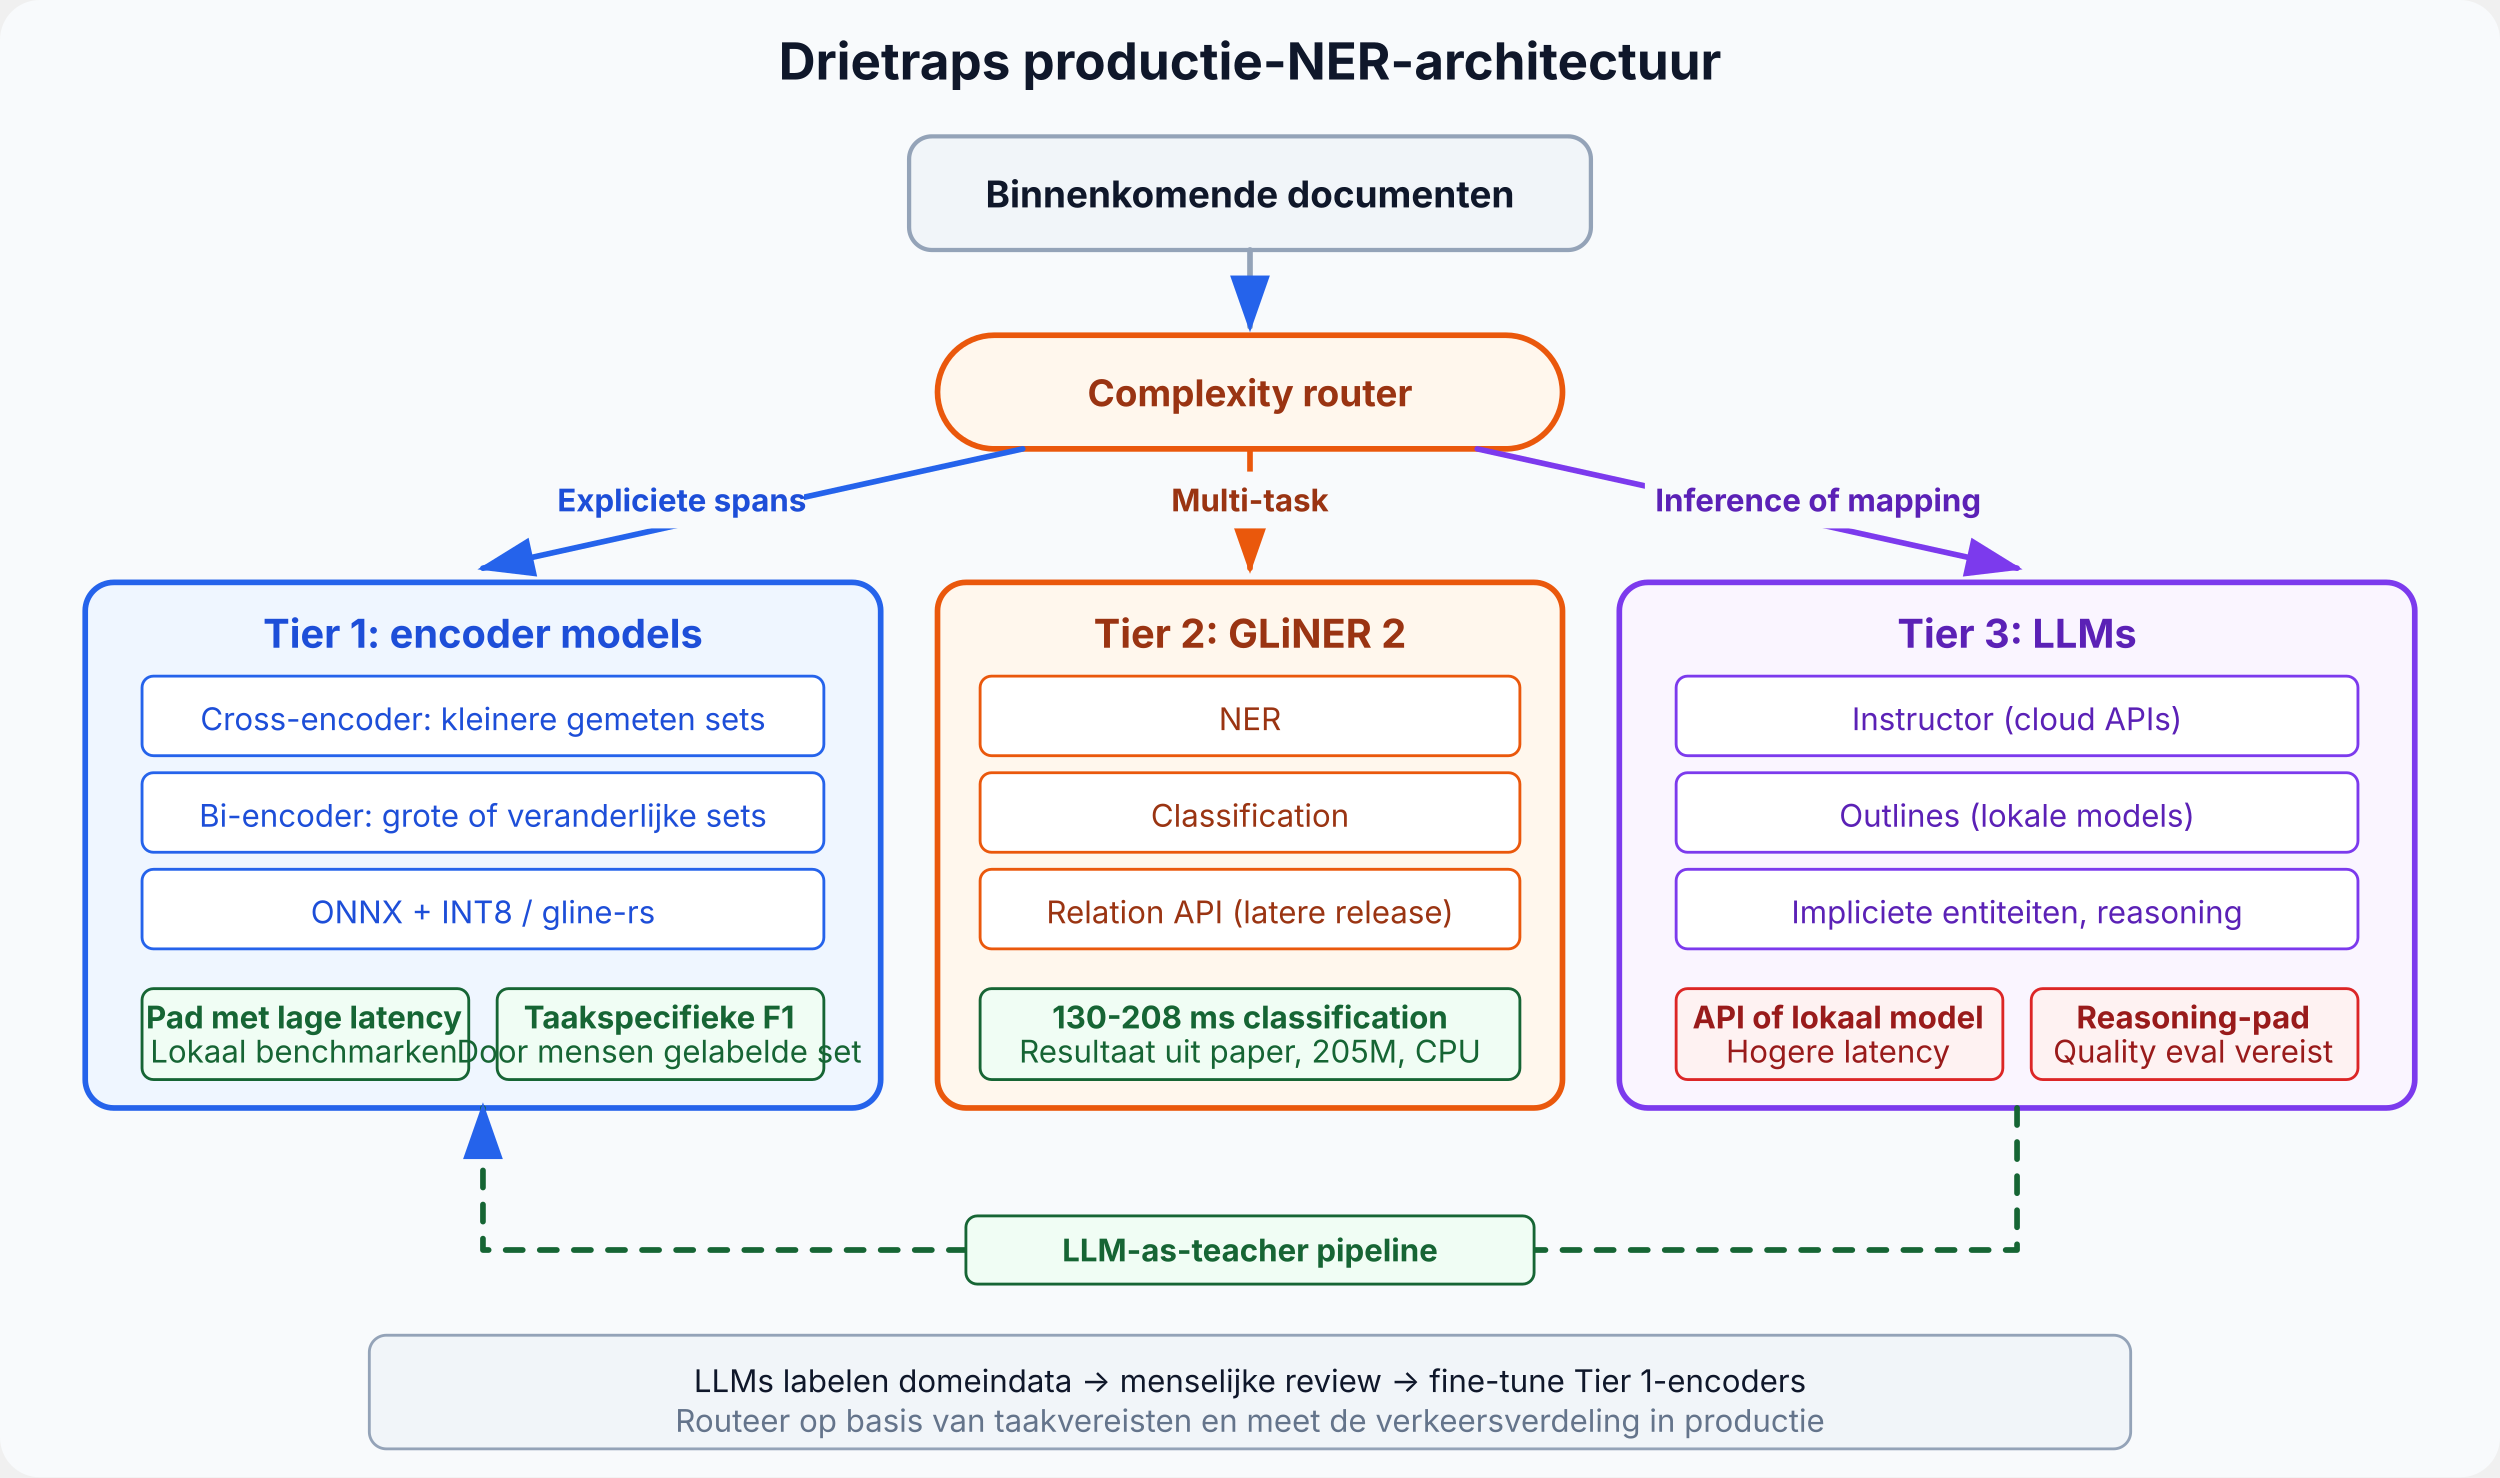
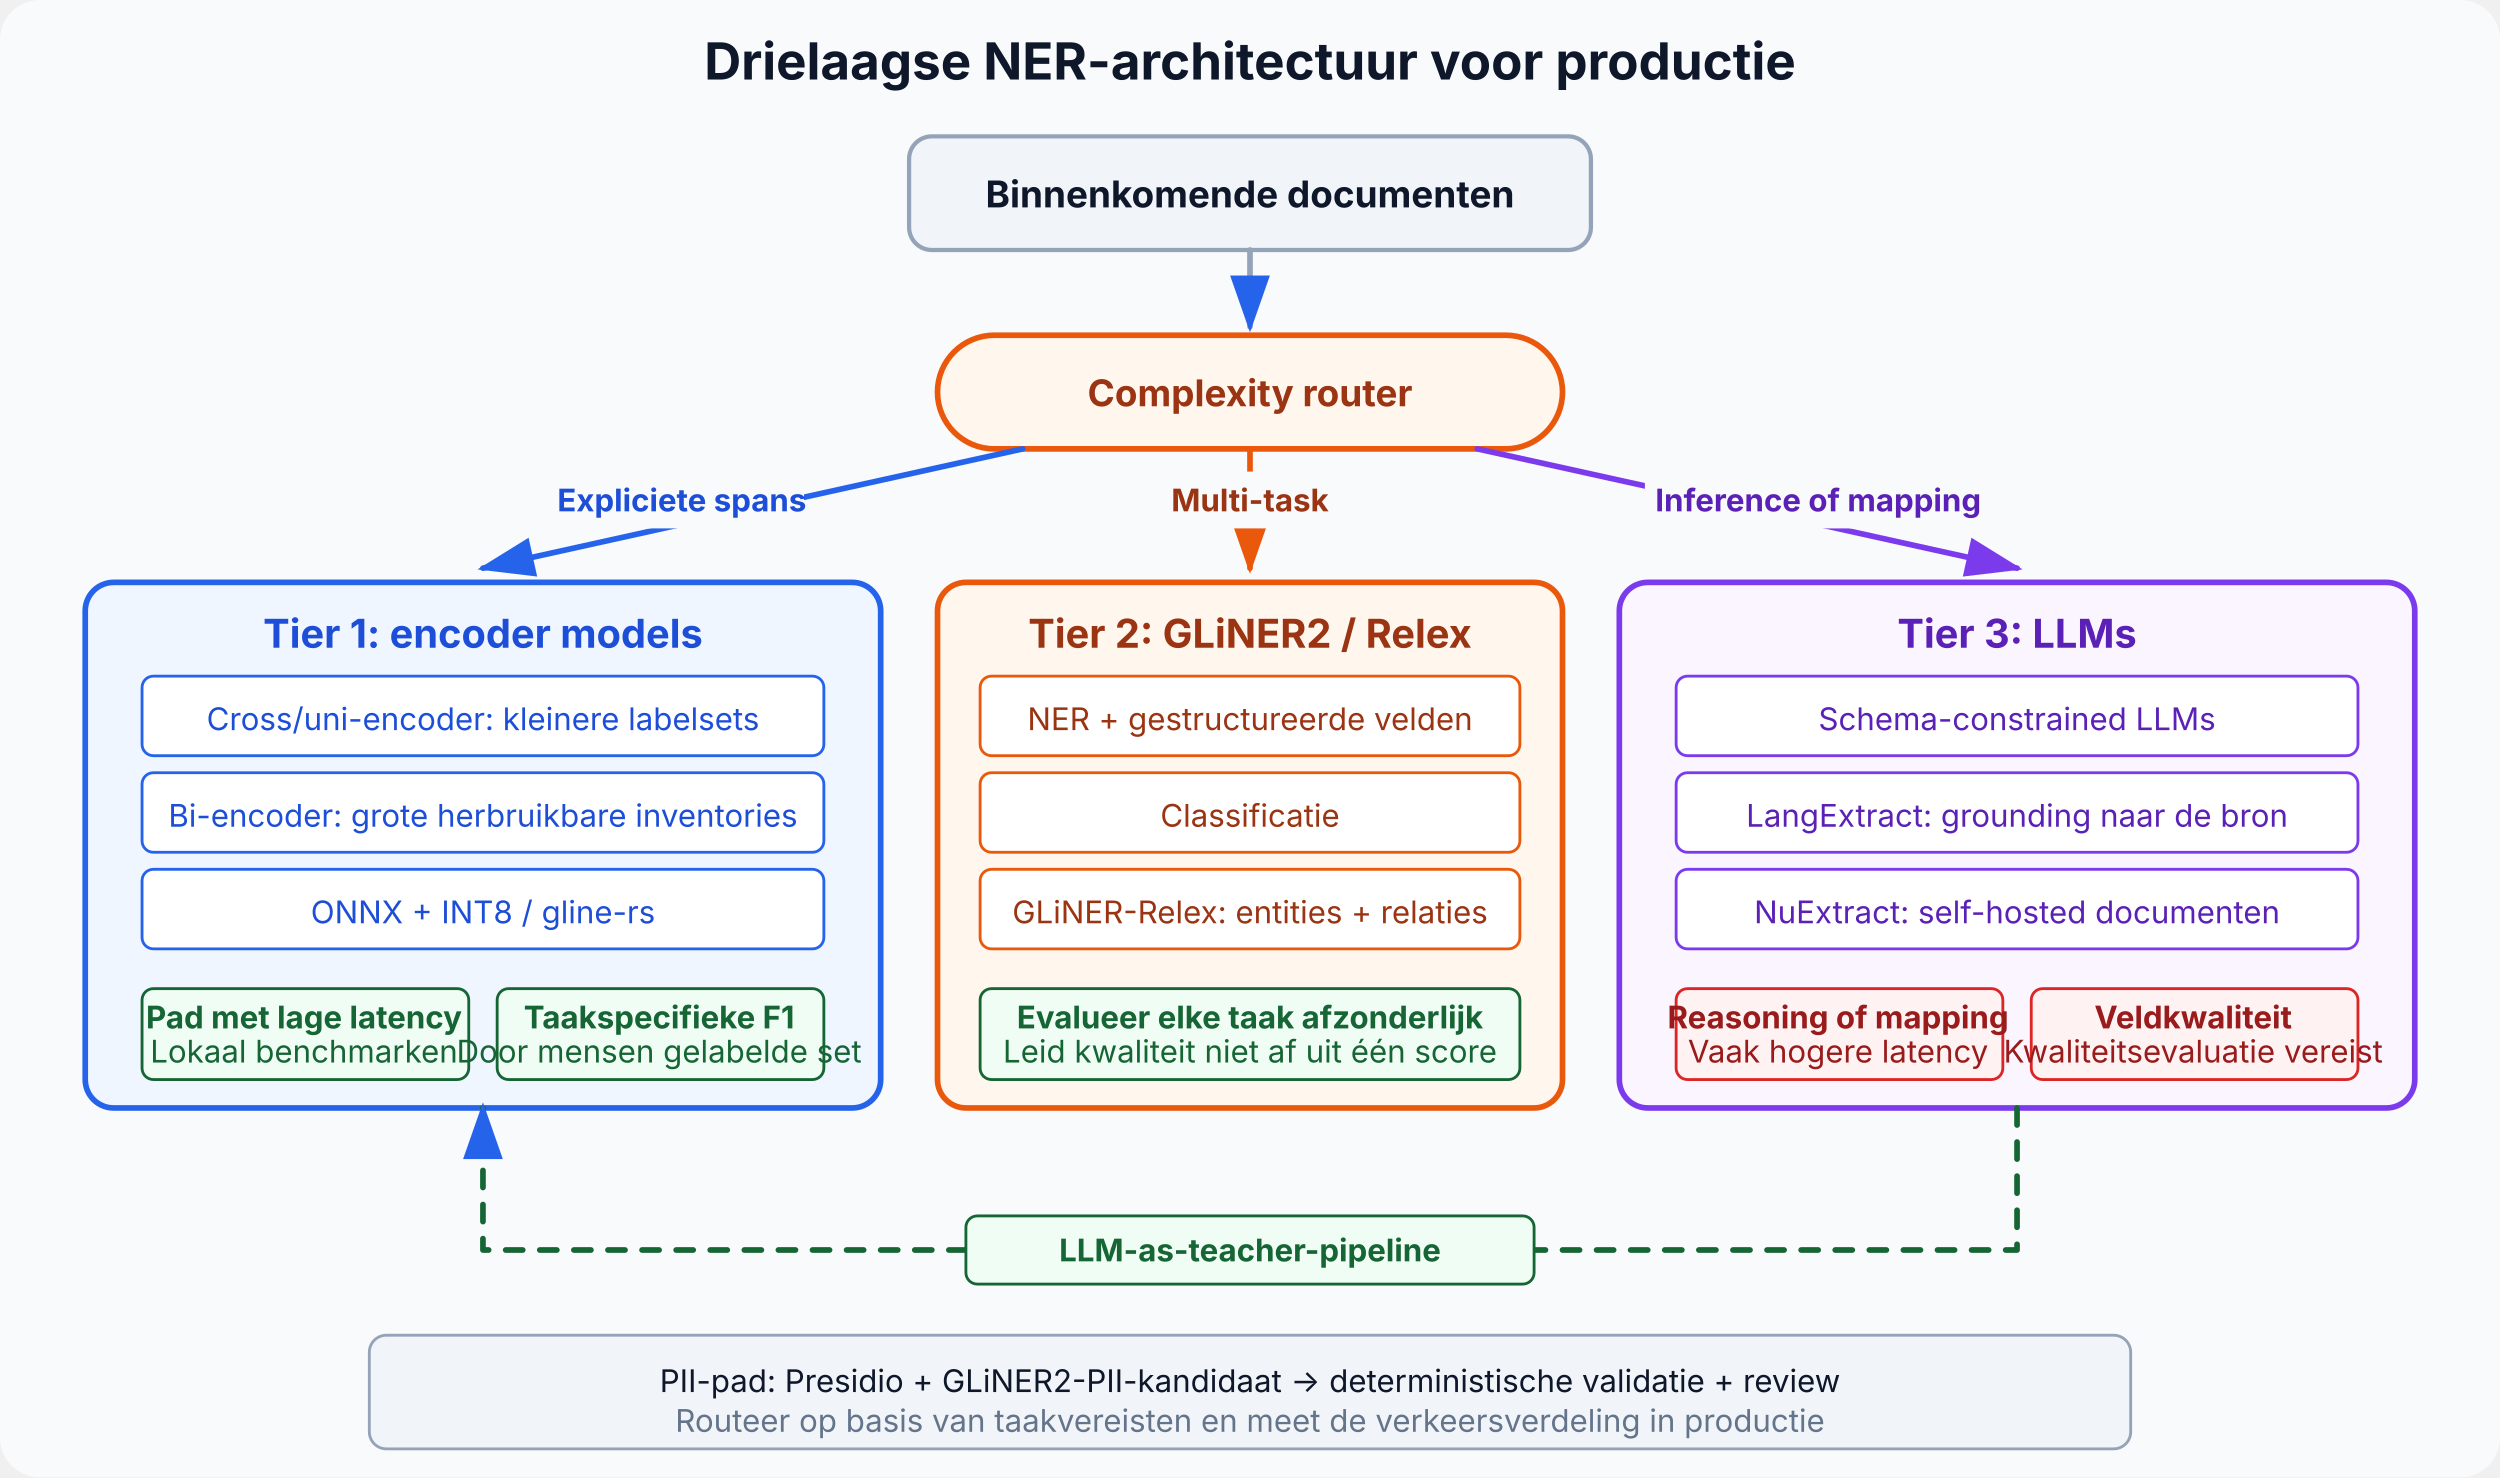
- <svg xmlns="http://www.w3.org/2000/svg" viewBox="0 0 880 520" font-family="Inter, system-ui, sans-serif" role="img" aria-label="Three-tier NER architecture that routes explicit spans to encoders, multi-task extraction to GLiNER 2, and reasoning-heavy cases to LLMs" data-visual-system="evidence-plate-v1" preserveAspectRatio="xMidYMid meet" shape-rendering="geometricPrecision" text-rendering="geometricPrecision">
+ <svg xmlns="http://www.w3.org/2000/svg" viewBox="0 0 880 520" font-family="Inter, system-ui, sans-serif" role="img" aria-label="Three-tier NER architecture that routes explicit spans to encoder models, multi-task or joint relation extraction to GLiNER models, and reasoning-heavy fields to schema-constrained LLMs" data-visual-system="evidence-plate-v1" preserveAspectRatio="xMidYMid meet" shape-rendering="geometricPrecision" text-rendering="geometricPrecision">
  <defs>
    <marker id="a1" markerWidth="10" markerHeight="7" refX="9" refY="3.5" orient="auto">
      <polygon points="0 0, 10 3.5, 0 7" fill="#2563eb" />
    </marker>
    <marker id="a2" markerWidth="10" markerHeight="7" refX="9" refY="3.5" orient="auto">
      <polygon points="0 0, 10 3.5, 0 7" fill="#ea580c" />
    </marker>
    <marker id="a3" markerWidth="10" markerHeight="7" refX="9" refY="3.5" orient="auto">
      <polygon points="0 0, 10 3.5, 0 7" fill="#7c3aed" />
    </marker>
  </defs>
  <style data-visual-system="evidence-plate-v1">
    * { animation: none !important; }
    .anim-box, .bar, .bar-text, .seq-item, .t-box, .flow { opacity: 1 !important; transform: none !important; }
    path, line, polyline { stroke-linecap: round; stroke-linejoin: round; }
  </style>
  <rect width="880" height="520" rx="14" fill="#f8fafc" />
-   <text x="440" y="28" text-anchor="middle" font-size="18" font-weight="bold" fill="#0f172a">Drietraps productie-NER-architectuur</text>
+   <text x="440" y="28" text-anchor="middle" font-size="18" font-weight="bold" fill="#0f172a">Drielaagse NER-architectuur voor productie</text>
  <rect x="320" y="48" width="240" height="40" rx="8" fill="#f1f5f9" stroke="#94a3b8" stroke-width="1.5" />
  <text x="440" y="73" text-anchor="middle" font-size="13" font-weight="bold" fill="#0f172a">Binnenkomende documenten</text>
  <line x1="440" y1="88" x2="440" y2="115" stroke="#94a3b8" stroke-width="2" marker-end="url(#a1)" />
  <rect x="330" y="118" width="220" height="40" rx="20" fill="#fff7ed" stroke="#ea580c" stroke-width="2" />
  <text x="440" y="143" text-anchor="middle" font-size="13" font-weight="bold" fill="#9a3412">Complexity router</text>
  <line x1="360" y1="158" x2="170" y2="200" stroke="#2563eb" stroke-width="2" marker-end="url(#a1)" />
  <line x1="440" y1="158" x2="440" y2="200" stroke="#ea580c" stroke-width="2" marker-end="url(#a2)" />
  <line x1="520" y1="158" x2="710" y2="200" stroke="#7c3aed" stroke-width="2" marker-end="url(#a3)" />
  <rect x="197" y="166" width="86" height="20" rx="4" fill="#f8fafc" />
  <text x="240" y="180" text-anchor="middle" font-size="11" fill="#1d4ed8" font-weight="bold">Expliciete spans</text>
  <rect x="399" y="166" width="82" height="20" rx="4" fill="#f8fafc" />
  <text x="440" y="180" text-anchor="middle" font-size="11" fill="#9a3412" font-weight="bold">Multi-task</text>
  <rect x="579" y="166" width="122" height="20" rx="4" fill="#f8fafc" />
  <text x="640" y="180" text-anchor="middle" font-size="11" fill="#5b21b6" font-weight="bold">Inference of mapping</text>
  <rect x="30" y="205" width="280" height="185" rx="10" fill="#eff6ff" stroke="#2563eb" stroke-width="2" />
  <text x="170" y="228" text-anchor="middle" font-size="14" font-weight="bold" fill="#1d4ed8">Tier 1: encoder models</text>
  <rect x="50" y="238" width="240" height="28" rx="4" fill="#ffffff" stroke="#2563eb" stroke-width="1" />
-   <text x="170" y="257" text-anchor="middle" font-size="11" fill="#1d4ed8">Cross-encoder: kleinere gemeten sets</text>
+   <text x="170" y="257" text-anchor="middle" font-size="11" fill="#1d4ed8">Cross/uni-encoder: kleinere labelsets</text>
  <rect x="50" y="272" width="240" height="28" rx="4" fill="#ffffff" stroke="#2563eb" stroke-width="1" />
-   <text x="170" y="291" text-anchor="middle" font-size="11" fill="#1d4ed8">Bi-encoder: grote of veranderlijke sets</text>
+   <text x="170" y="291" text-anchor="middle" font-size="11" fill="#1d4ed8">Bi-encoder: grote herbruikbare inventories</text>
  <rect x="50" y="306" width="240" height="28" rx="4" fill="#ffffff" stroke="#2563eb" stroke-width="1" />
  <text x="170" y="325" text-anchor="middle" font-size="11" fill="#1d4ed8">ONNX + INT8 / gline-rs</text>
  <rect x="50" y="348" width="115" height="32" rx="4" fill="#f0fdf4" stroke="#166534" stroke-width="1" />
  <text x="107" y="362" text-anchor="middle" font-size="11" fill="#166534" font-weight="bold">Pad met lage latency</text>
  <text x="107" y="374" text-anchor="middle" font-size="11" fill="#166534">Lokaal benchmarken</text>
  <rect x="175" y="348" width="115" height="32" rx="4" fill="#f0fdf4" stroke="#166534" stroke-width="1" />
  <text x="232" y="362" text-anchor="middle" font-size="11" fill="#166534" font-weight="bold">Taakspecifieke F1</text>
  <text x="232" y="374" text-anchor="middle" font-size="11" fill="#166534">Door mensen gelabelde set</text>
  <rect x="330" y="205" width="220" height="185" rx="10" fill="#fff7ed" stroke="#ea580c" stroke-width="2" />
-   <text x="440" y="228" text-anchor="middle" font-size="14" font-weight="bold" fill="#9a3412">Tier 2: GLiNER 2</text>
+   <text x="440" y="228" text-anchor="middle" font-size="14" font-weight="bold" fill="#9a3412">Tier 2: GLiNER2 / Relex</text>
  <rect x="345" y="238" width="190" height="28" rx="4" fill="#ffffff" stroke="#ea580c" stroke-width="1" />
-   <text x="440" y="257" text-anchor="middle" font-size="11" fill="#9a3412">NER</text>
+   <text x="440" y="257" text-anchor="middle" font-size="11" fill="#9a3412">NER + gestructureerde velden</text>
  <rect x="345" y="272" width="190" height="28" rx="4" fill="#ffffff" stroke="#ea580c" stroke-width="1" />
-   <text x="440" y="291" text-anchor="middle" font-size="11" fill="#9a3412">Classification</text>
+   <text x="440" y="291" text-anchor="middle" font-size="11" fill="#9a3412">Classificatie</text>
  <rect x="345" y="306" width="190" height="28" rx="4" fill="#ffffff" stroke="#ea580c" stroke-width="1" />
-   <text x="440" y="325" text-anchor="middle" font-size="11" fill="#9a3412">Relation API (latere release)</text>
+   <text x="440" y="325" text-anchor="middle" font-size="11" fill="#9a3412">GLiNER-Relex: entities + relaties</text>
  <rect x="345" y="348" width="190" height="32" rx="4" fill="#f0fdf4" stroke="#166534" stroke-width="1" />
-   <text x="440" y="362" text-anchor="middle" font-size="11" fill="#166534" font-weight="bold">130-208 ms classification</text>
-   <text x="440" y="374" text-anchor="middle" font-size="11" fill="#166534">Resultaat uit paper, 205M, CPU</text>
+   <text x="440" y="362" text-anchor="middle" font-size="11" fill="#166534" font-weight="bold">Evalueer elke taak afzonderlijk</text>
+   <text x="440" y="374" text-anchor="middle" font-size="11" fill="#166534">Leid kwaliteit niet af uit één score</text>
  <rect x="570" y="205" width="280" height="185" rx="10" fill="#faf5ff" stroke="#7c3aed" stroke-width="2" />
  <text x="710" y="228" text-anchor="middle" font-size="14" font-weight="bold" fill="#5b21b6">Tier 3: LLMs</text>
  <rect x="590" y="238" width="240" height="28" rx="4" fill="#ffffff" stroke="#7c3aed" stroke-width="1" />
-   <text x="710" y="257" text-anchor="middle" font-size="11" fill="#5b21b6">Instructor (cloud APIs)</text>
+   <text x="710" y="257" text-anchor="middle" font-size="11" fill="#5b21b6">Schema-constrained LLMs</text>
  <rect x="590" y="272" width="240" height="28" rx="4" fill="#ffffff" stroke="#7c3aed" stroke-width="1" />
-   <text x="710" y="291" text-anchor="middle" font-size="11" fill="#5b21b6">Outlines (lokale models)</text>
+   <text x="710" y="291" text-anchor="middle" font-size="11" fill="#5b21b6">LangExtract: grounding naar de bron</text>
  <rect x="590" y="306" width="240" height="28" rx="4" fill="#ffffff" stroke="#7c3aed" stroke-width="1" />
-   <text x="710" y="325" text-anchor="middle" font-size="11" fill="#5b21b6">Impliciete entiteiten, reasoning</text>
+   <text x="710" y="325" text-anchor="middle" font-size="11" fill="#5b21b6">NuExtract: self-hosted documenten</text>
  <rect x="590" y="348" width="115" height="32" rx="4" fill="#fef2f2" stroke="#dc2626" stroke-width="1" />
-   <text x="647" y="362" text-anchor="middle" font-size="11" fill="#991b1b" font-weight="bold">API of lokaal model</text>
-   <text x="647" y="374" text-anchor="middle" font-size="11" fill="#991b1b">Hogere latency</text>
+   <text x="647" y="362" text-anchor="middle" font-size="11" fill="#991b1b" font-weight="bold">Reasoning of mapping</text>
+   <text x="647" y="374" text-anchor="middle" font-size="11" fill="#991b1b">Vaak hogere latency</text>
  <rect x="715" y="348" width="115" height="32" rx="4" fill="#fef2f2" stroke="#dc2626" stroke-width="1" />
-   <text x="772" y="362" text-anchor="middle" font-size="11" fill="#991b1b" font-weight="bold">Reasoning-pad</text>
-   <text x="772" y="374" text-anchor="middle" font-size="11" fill="#991b1b">Quality eval vereist</text>
+   <text x="772" y="362" text-anchor="middle" font-size="11" fill="#991b1b" font-weight="bold">Veldkwaliteit</text>
+   <text x="772" y="374" text-anchor="middle" font-size="11" fill="#991b1b">Kwaliteitsevaluatie vereist</text>
  <path d="M 710 390 L 710 440 L 170 440 L 170 390" fill="none" stroke="#166534" stroke-width="2" stroke-dasharray="6" marker-end="url(#a1)" />
  <rect x="340" y="428" width="200" height="24" rx="4" fill="#f0fdf4" stroke="#166534" stroke-width="1" />
-   <text x="440" y="444" text-anchor="middle" font-size="11" fill="#166534" font-weight="bold">LLM-as-teacher pipeline</text>
+   <text x="440" y="444" text-anchor="middle" font-size="11" fill="#166534" font-weight="bold">LLM-as-teacher-pipeline</text>
  <rect x="130" y="470" width="620" height="40" rx="6" fill="#f1f5f9" stroke="#94a3b8" stroke-width="1" />
-   <text x="440" y="490" text-anchor="middle" font-size="11" fill="#0f172a">LLMs labelen domeindata → menselijke review → fine-tune Tier 1-encoders</text>
+   <text x="440" y="490" text-anchor="middle" font-size="11" fill="#0f172a">PII-pad: Presidio + GLiNER2-PII-kandidaat → deterministische validatie + review</text>
  <text x="440" y="504" text-anchor="middle" font-size="11" fill="#64748b">Routeer op basis van taakvereisten en meet de verkeersverdeling in productie</text>
</svg>
